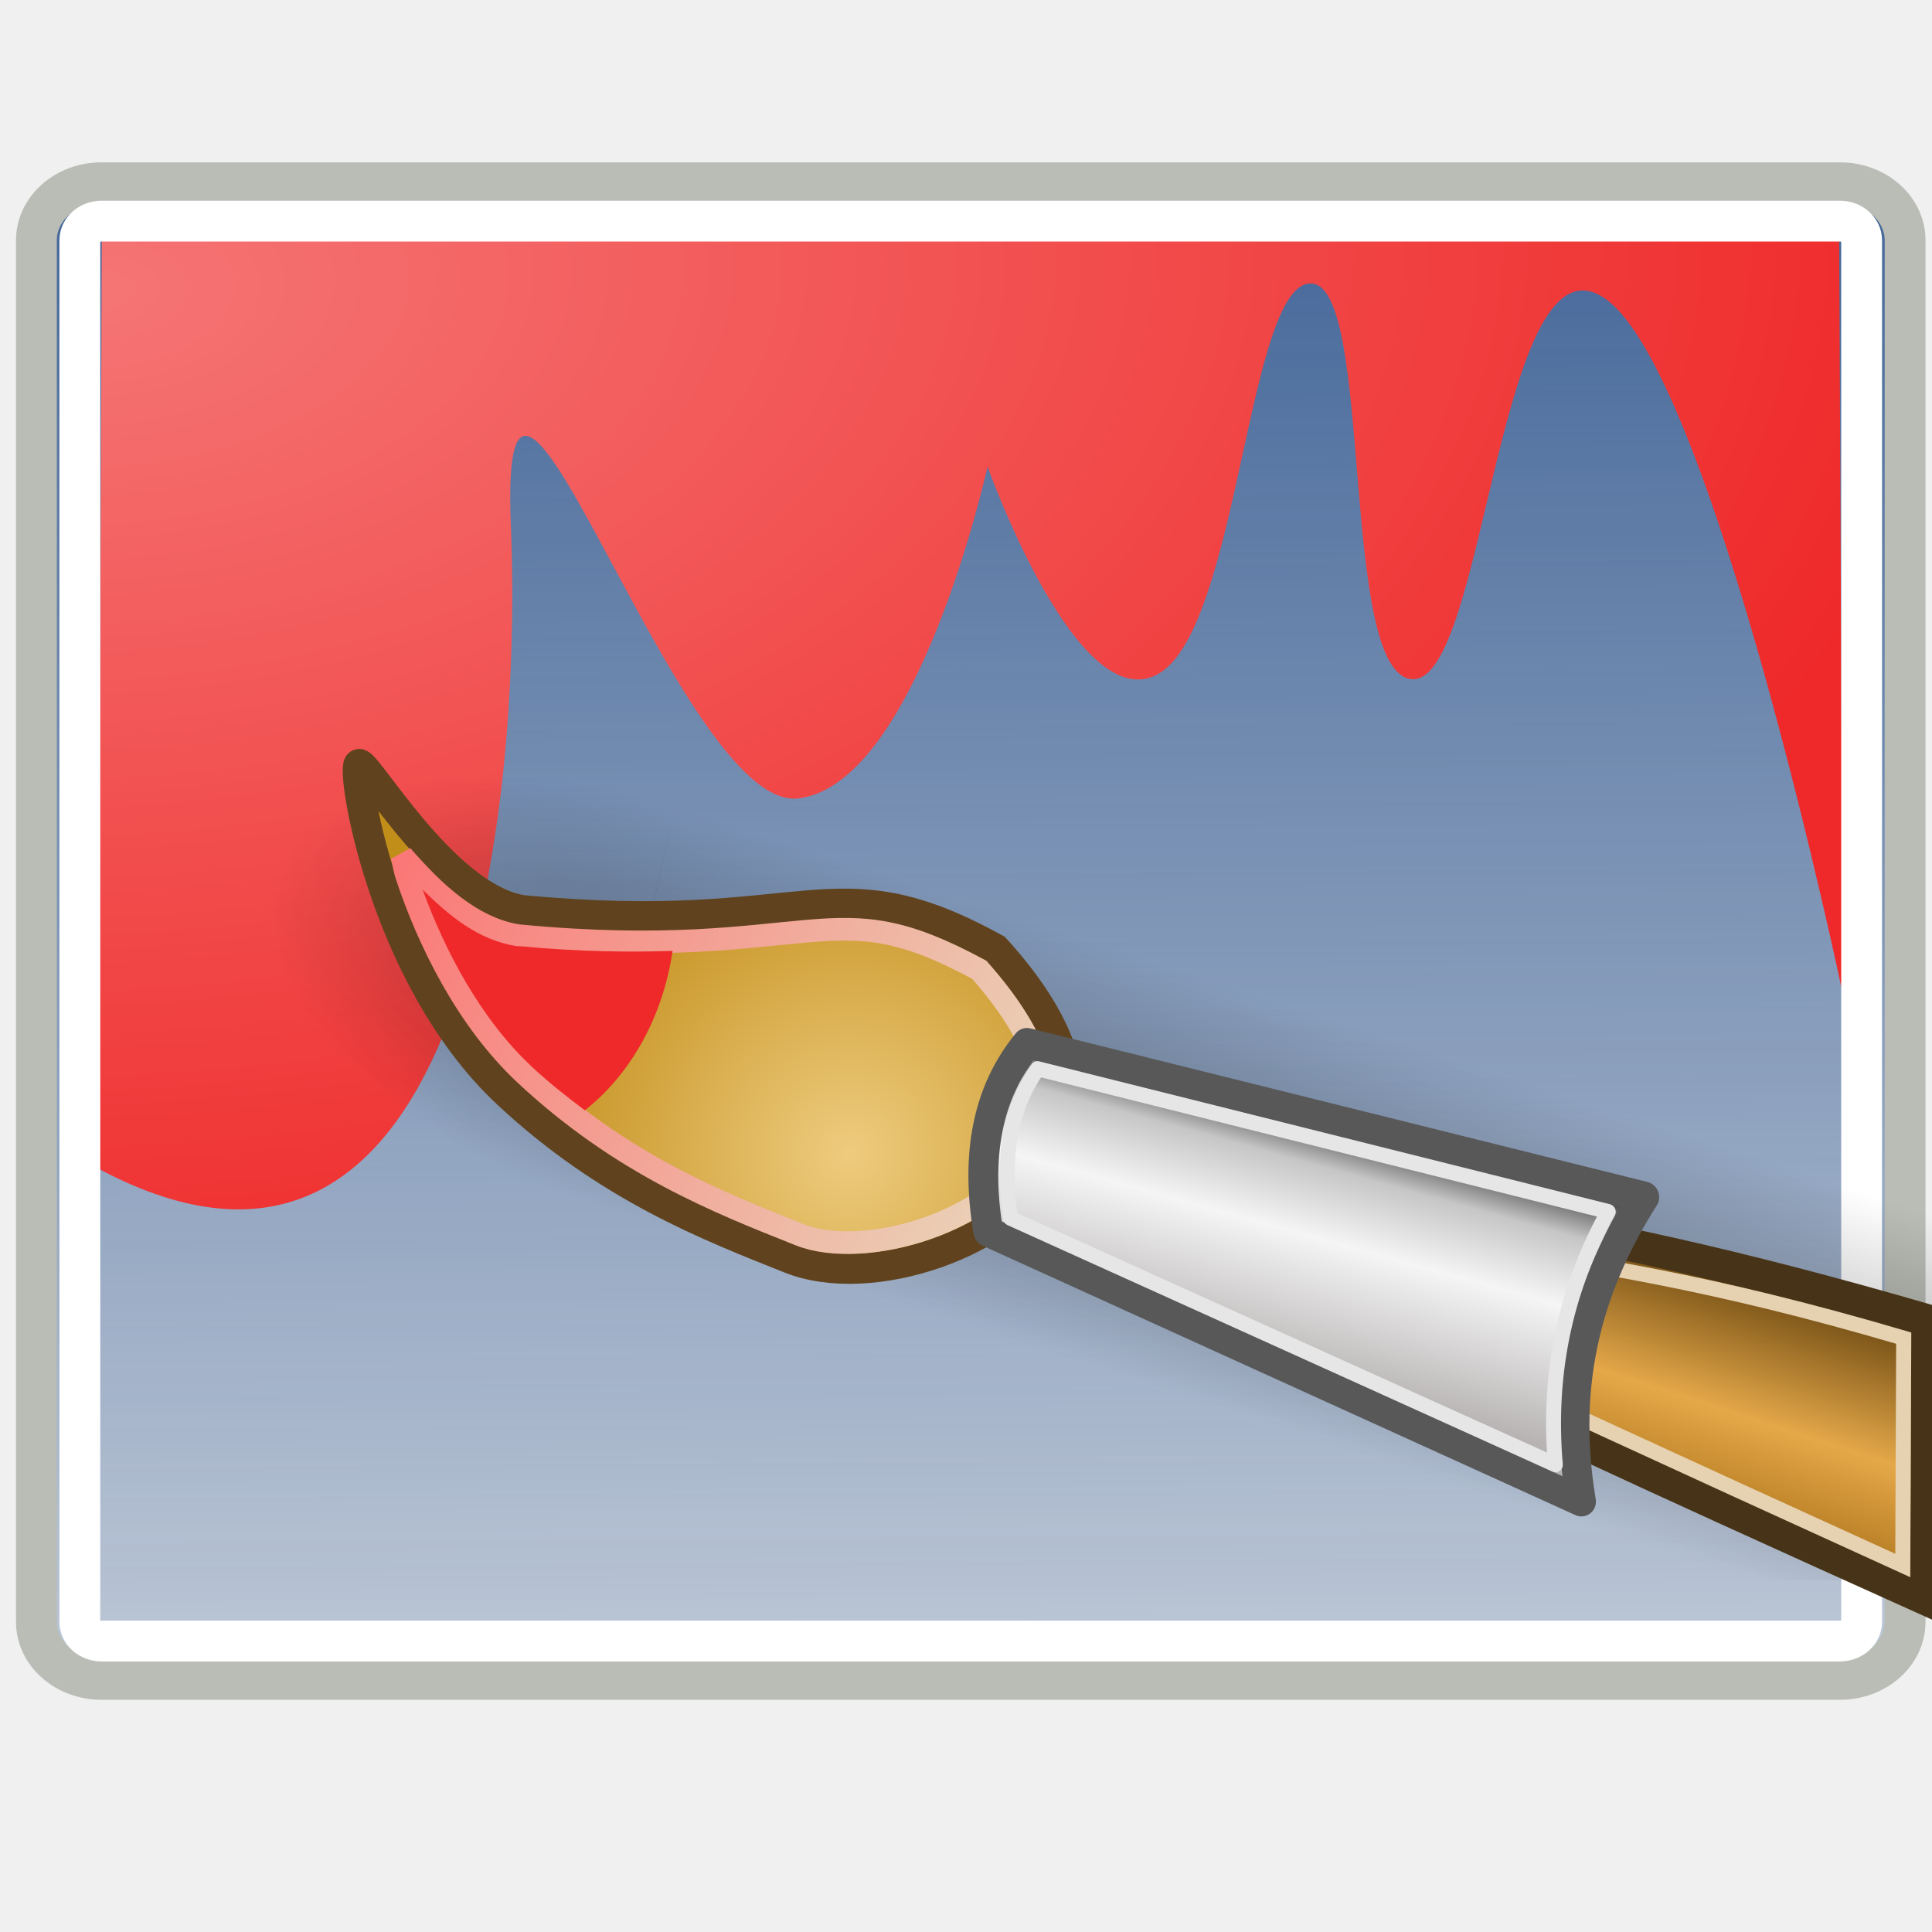
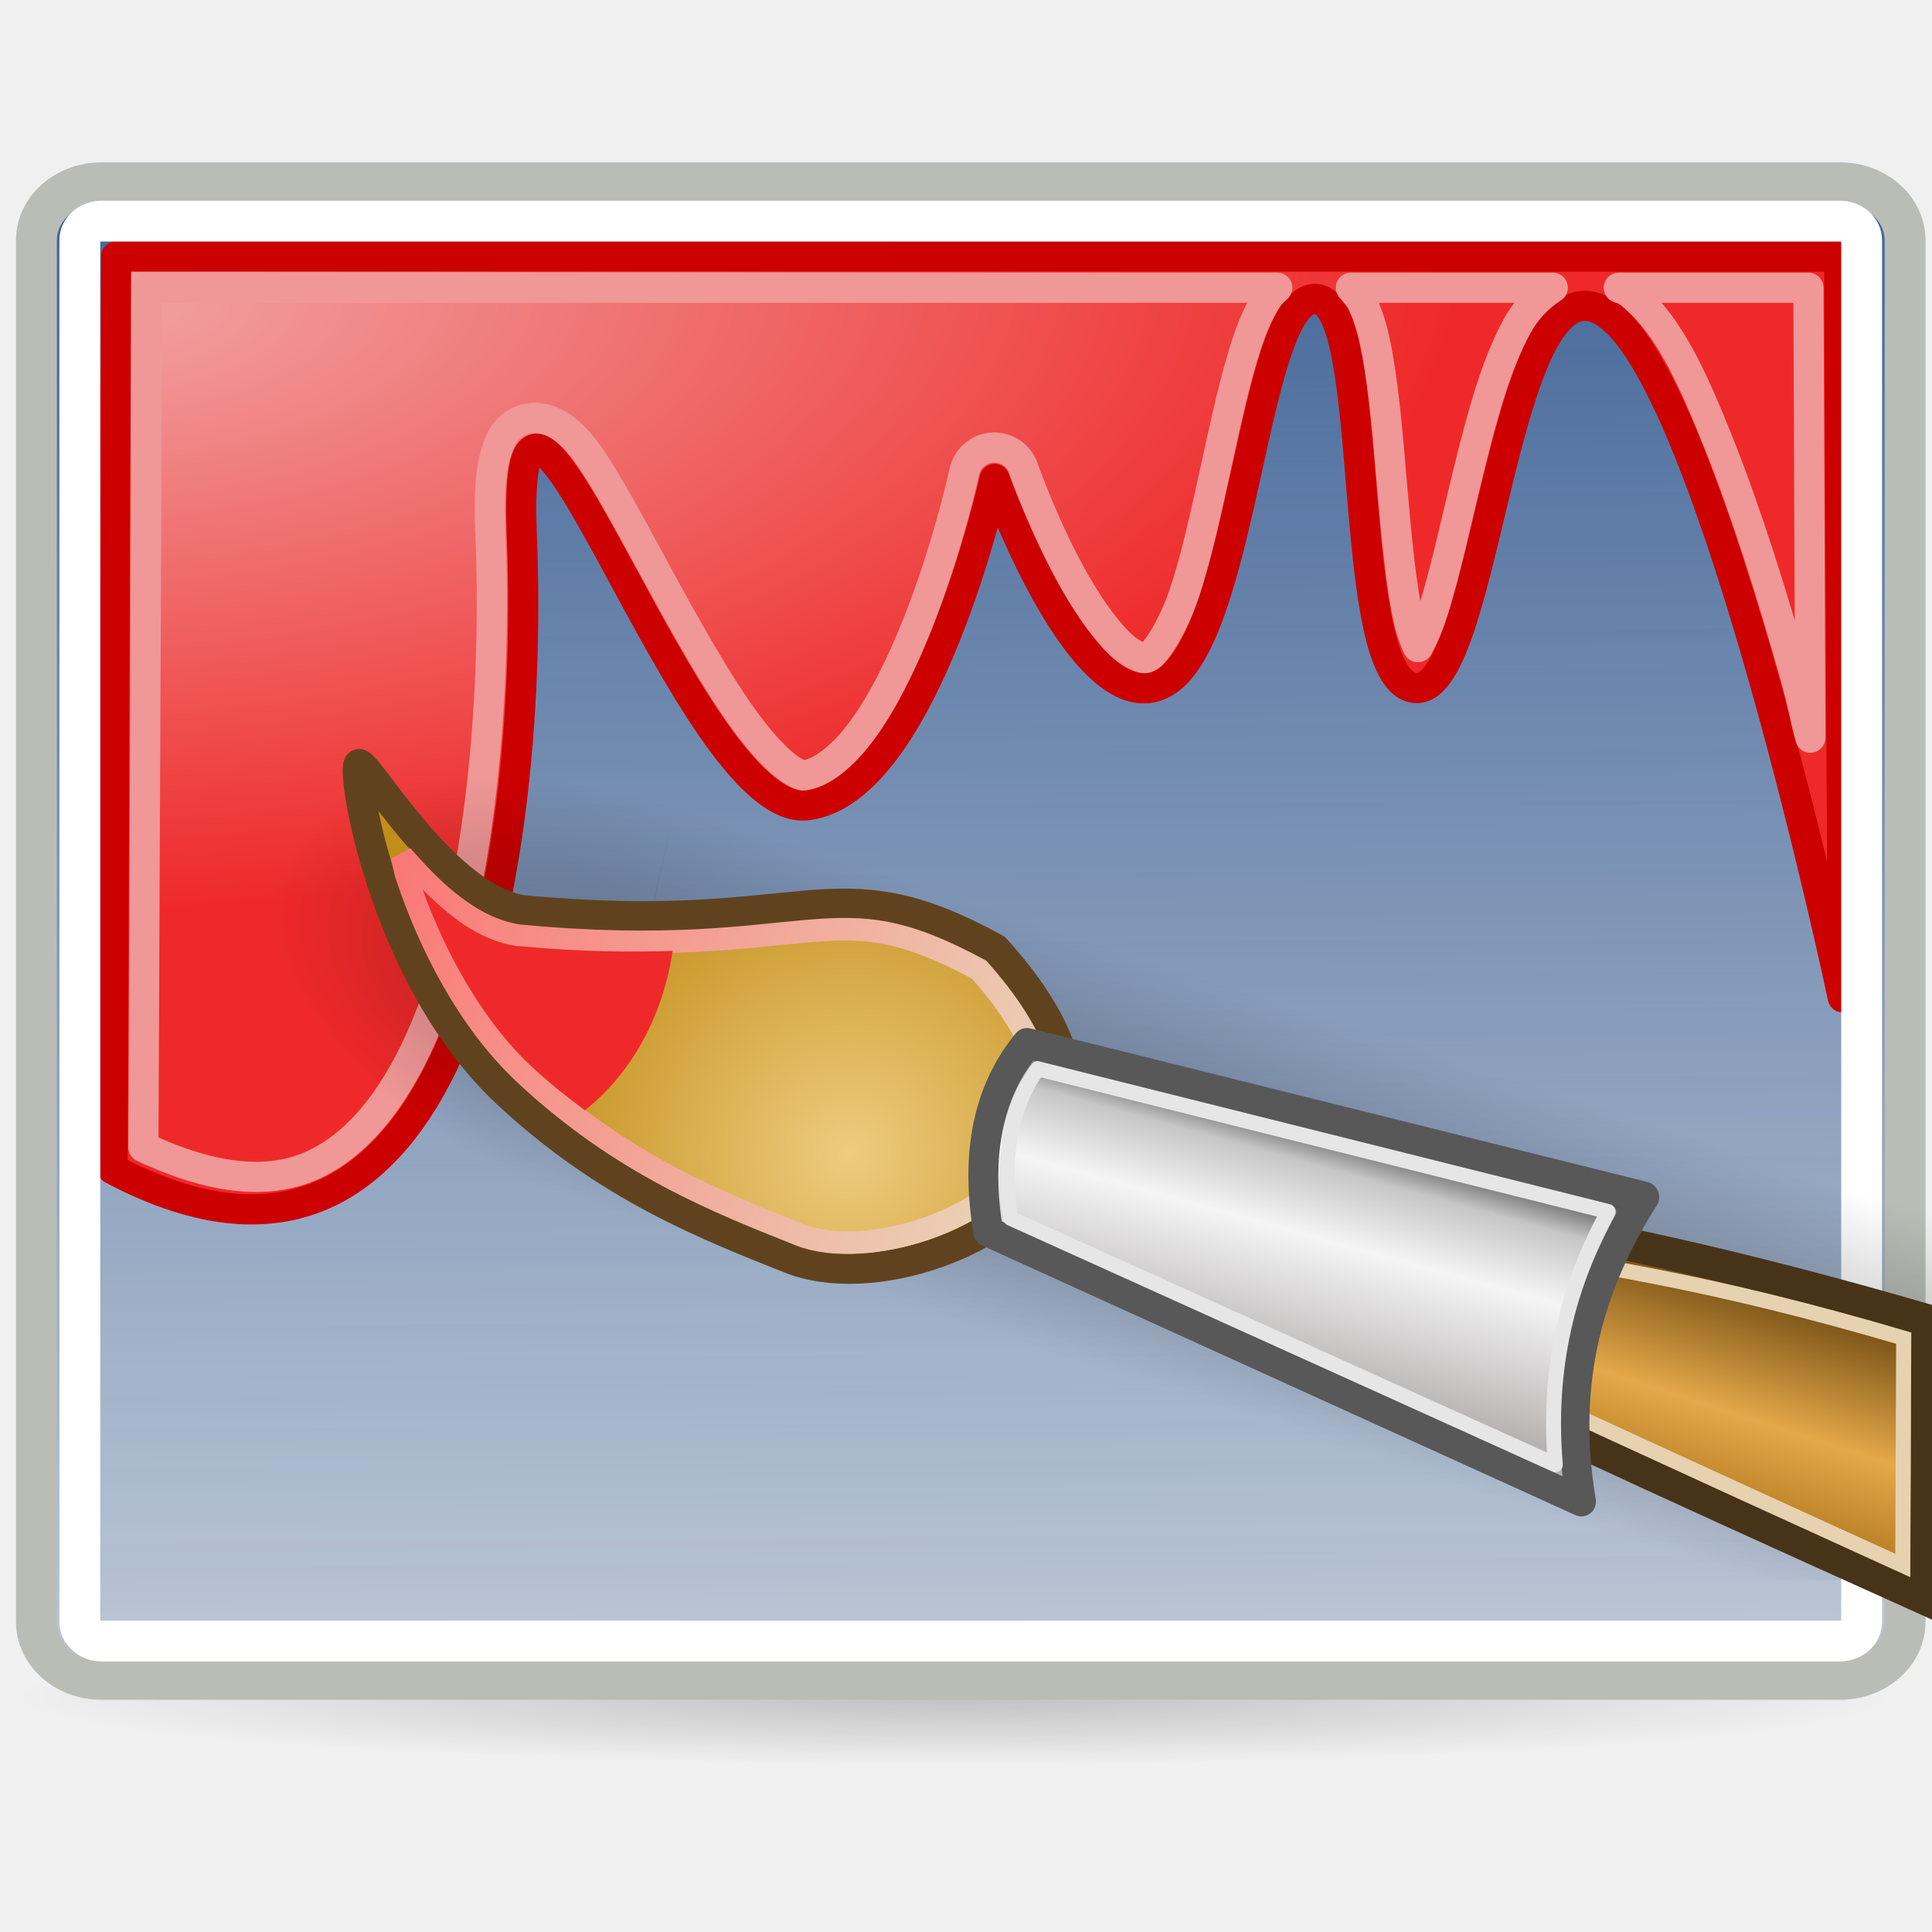
<svg xmlns="http://www.w3.org/2000/svg" xmlns:xlink="http://www.w3.org/1999/xlink" version="1.0" width="64" height="64" id="svg11622">
  <defs id="defs11624">
    <linearGradient id="linearGradient3354">
      <stop style="stop-color:#fb7575;stop-opacity:1;" offset="0" id="stop3356" />
      <stop style="stop-color:#ead4b9;stop-opacity:1;" offset="1" id="stop3358" />
    </linearGradient>
    <linearGradient id="linearGradient2941">
-       <stop style="stop-color:#f57575;stop-opacity:1;" offset="0" id="stop2943" />
+       <stop style="stop-color:#f1a1a1;stop-opacity:1;" offset="0" id="stop2943" />
      <stop style="stop-color:#ef2929;stop-opacity:1;" offset="1" id="stop2945" />
    </linearGradient>
    <linearGradient id="linearGradient3260">
      <stop style="stop-color:#204a87;stop-opacity:1;" offset="0" id="stop3262" />
      <stop style="stop-color:#204a87;stop-opacity:0;" offset="1" id="stop3264" />
    </linearGradient>
    <radialGradient gradientTransform="matrix(-1.957639,-9.2540676e-8,-1.2888861e-7,1.456579,110.0178,62.73803)" gradientUnits="userSpaceOnUse" xlink:href="#linearGradient51765" id="radialGradient54733" fy="-12.203" fx="51.438" r="2.172" cy="-12.203" cx="51.438" />
    <radialGradient gradientTransform="matrix(1.957639,-8.146468e-7,6.6614241e-7,1.456579,-59.01756,62.73807)" gradientUnits="userSpaceOnUse" xlink:href="#linearGradient51765" id="radialGradient54731" fy="-12.203" fx="51.438" r="2.172" cy="-12.203" cx="51.438" />
    <linearGradient gradientTransform="matrix(0.9788196,0,0,0.7154223,-8.500802,52.11272)" gradientUnits="userSpaceOnUse" xlink:href="#linearGradient47870" id="linearGradient54729" y2="-5.563" x2="32.085" y1="-14.402" x1="32.085" />
    <linearGradient id="linearGradient13816">
      <stop id="stop13818" offset="0" style="stop-color:#f7f7f6;stop-opacity:1" />
      <stop id="stop13820" offset="1" style="stop-color:#eff0ee;stop-opacity:0" />
    </linearGradient>
    <linearGradient id="linearGradient47870">
      <stop id="stop47872" offset="0" style="stop-color:#000000;stop-opacity:0" />
      <stop id="stop47878" offset="0.5" style="stop-color:#000000;stop-opacity:1" />
      <stop id="stop47874" offset="1" style="stop-color:#000000;stop-opacity:0" />
    </linearGradient>
    <linearGradient id="linearGradient51765">
      <stop id="stop51767" offset="0" style="stop-color:#000000;stop-opacity:1" />
      <stop id="stop51769" offset="1" style="stop-color:#000000;stop-opacity:0" />
    </linearGradient>
    <linearGradient id="linearGradient12914">
      <stop id="stop12916" offset="0" style="stop-color:#3465a4;stop-opacity:1" />
      <stop id="stop12918" offset="1" style="stop-color:#3465a4;stop-opacity:0" />
    </linearGradient>
    <linearGradient y2="-2.271" x2="19.424" y1="-4.502" x1="16.455" gradientTransform="matrix(0.9478724,0.5466487,-4.1689478e-2,1.003797,2.653338,23.66723)" gradientUnits="userSpaceOnUse" id="linearGradient2317" xlink:href="#linearGradient33721" />
    <linearGradient id="linearGradient2305">
      <stop style="stop-color:#000000;stop-opacity:1" offset="0" id="stop2307" />
      <stop style="stop-color:#000000;stop-opacity:0" offset="1" id="stop2309" />
    </linearGradient>
    <linearGradient id="linearGradient2297">
      <stop style="stop-color:#000000;stop-opacity:0" offset="0" id="stop2299" />
      <stop style="stop-color:#000000;stop-opacity:1" offset="0.5" id="stop2301" />
      <stop style="stop-color:#000000;stop-opacity:0" offset="1" id="stop2303" />
    </linearGradient>
    <linearGradient id="linearGradient33721">
      <stop id="stop33723" offset="0" style="stop-color:#b7b3b3;stop-opacity:1;" />
      <stop style="stop-color:#f5f5f5;stop-opacity:1;" offset="0.5" id="stop33729" />
      <stop id="stop33731" offset="0.75" style="stop-color:#c6c6c6;stop-opacity:1;" />
      <stop id="stop33725" offset="1" style="stop-color:#000000;stop-opacity:1;" />
    </linearGradient>
    <linearGradient id="linearGradient42491">
      <stop id="stop42493" offset="0" style="stop-color:#8f5802;stop-opacity:1;" />
      <stop style="stop-color:#e5a849;stop-opacity:1;" offset="0.5" id="stop42499" />
      <stop id="stop42495" offset="1" style="stop-color:#492d01;stop-opacity:1;" />
    </linearGradient>
    <linearGradient id="linearGradient5980">
      <stop id="stop5982" offset="0" style="stop-color:#eecb7e;stop-opacity:1;" />
      <stop id="stop5984" offset="1" style="stop-color:#c28e1a;stop-opacity:1;" />
    </linearGradient>
    <linearGradient id="linearGradient3237">
      <stop id="stop3239" offset="0" style="stop-color:#fce94f;stop-opacity:0.896;" />
      <stop id="stop3241" offset="1" style="stop-color:#fc2020;stop-opacity:1;" />
    </linearGradient>
    <linearGradient xlink:href="#linearGradient42491" id="linearGradient2347" gradientUnits="userSpaceOnUse" gradientTransform="matrix(1.574904,-1.387597,-1.191536,-1.8129,25.88795,55.32875)" x1="20.661" y1="-18.669" x2="24.813" y2="-15.544" />
    <radialGradient xlink:href="#linearGradient51765" id="radialGradient2350" gradientUnits="userSpaceOnUse" gradientTransform="matrix(-5.459551,-1.77266,0.6855133,-3.007663,310.072,87.76045)" cx="51.438" cy="-12.203" fx="51.438" fy="-12.203" r="2.172" />
    <linearGradient xlink:href="#linearGradient47870" id="linearGradient2353" gradientUnits="userSpaceOnUse" gradientTransform="matrix(2.729775,0.8863304,0.3367009,-1.477262,-25.45853,2.38074)" x1="32.085" y1="-14.402" x2="32.085" y2="-5.563" />
    <linearGradient xlink:href="#linearGradient3260" id="linearGradient2359" gradientUnits="userSpaceOnUse" gradientTransform="matrix(0.5070152,0.4427021,-0.5013331,0.4477196,33.50563,9.825056)" x1="-16.136" y1="-24.026" x2="78.609" y2="70.401" />
-     <radialGradient xlink:href="#linearGradient2941" id="radialGradient2947" cx="3.252" cy="-3.564" fx="3.252" fy="-3.564" r="28.896" gradientTransform="matrix(4.847919e-2,1.230988,-2.165577,0.1064714,-4.623853,6.008595)" gradientUnits="userSpaceOnUse" />
+     <radialGradient xlink:href="#linearGradient2941" id="radialGradient2947" cx="3.252" cy="-3.564" fx="3.252" fy="-3.564" r="28.896" gradientTransform="matrix(3.0643561e-2,0.6932376,-1.546337,7.4110402e-2,-1.882311,8.150153)" gradientUnits="userSpaceOnUse" />
    <radialGradient xlink:href="#linearGradient5980" id="radialGradient2966" gradientUnits="userSpaceOnUse" gradientTransform="matrix(1.762095,-0.769388,-0.7620466,-1.726831,41.55657,110.0165)" cx="8.689" cy="37.717" fx="8.689" fy="37.717" r="5.875" />
    <linearGradient xlink:href="#linearGradient3354" id="linearGradient4136" gradientUnits="userSpaceOnUse" x1="12.938" y1="27.353" x2="34.956" y2="37.721" />
+     <linearGradient y2="46.214" x2="-40.536" y1="28" x1="-36.786" gradientTransform="matrix(0.147241,3.467781e-2,-3.467781e-2,0.147241,5.799472,22.93783)" gradientUnits="userSpaceOnUse" id="linearGradient7379" xlink:href="#linearGradient5316" />
+     <linearGradient y2="43.714" x2="-37.143" y1="25.5" x1="-28.393" gradientTransform="matrix(0.147241,3.467781e-2,-3.467781e-2,0.147241,5.799472,22.93783)" gradientUnits="userSpaceOnUse" id="linearGradient7377" xlink:href="#linearGradient5268" />
+     <linearGradient y2="44.786" x2="-45.714" y1="25.321" x1="-55.893" gradientTransform="matrix(0.147241,3.467781e-2,-3.467781e-2,0.147241,5.799472,22.93783)" gradientUnits="userSpaceOnUse" id="linearGradient7375" xlink:href="#linearGradient5268" />
+     <radialGradient r="12.182" fy="20.011" fx="-32.547" cy="20.011" cx="-32.547" gradientTransform="matrix(0.147241,3.467781e-2,-1.445633e-2,6.138108e-2,4.361972,22.91414)" gradientUnits="userSpaceOnUse" id="radialGradient7373" xlink:href="#linearGradient5268" />
+     <linearGradient y2="9.429" x2="-28.929" y1="13.536" x1="-23.214" gradientTransform="matrix(0.147241,3.467781e-2,-3.467781e-2,0.147241,5.799472,22.93783)" gradientUnits="userSpaceOnUse" id="linearGradient7371" xlink:href="#linearGradient5268" />
+     <linearGradient y2="9.071" x2="-53.393" y1="14.607" x1="-61.429" gradientTransform="matrix(0.147241,3.467781e-2,-3.467781e-2,0.147241,5.799472,22.93783)" gradientUnits="userSpaceOnUse" id="linearGradient7369" xlink:href="#linearGradient5268" />
+     <linearGradient y2="13.893" x2="-31.071" y1="22.643" x1="-24.107" gradientTransform="matrix(0.147241,3.467781e-2,-3.467781e-2,0.147241,5.799472,22.93783)" gradientUnits="userSpaceOnUse" id="linearGradient7367" xlink:href="#linearGradient5268" />
+     <linearGradient y2="20.321" x2="-47.014" y1="28.042" x1="-47.014" gradientTransform="matrix(0.147241,3.467781e-2,-3.467781e-2,0.147241,5.799472,22.87972)" gradientUnits="userSpaceOnUse" id="linearGradient7365" xlink:href="#linearGradient5244" />
+     <linearGradient y2="-15.758" x2="24.701" y1="26.765" x1="23.81" gradientTransform="matrix(0.154028,3.627621e-2,-3.46176e-2,0.146985,-4.005288,21.16592)" gradientUnits="userSpaceOnUse" id="linearGradient7363" xlink:href="#linearGradient5268" />
+     <linearGradient y2="46.393" x2="-42.679" y1="28.357" x1="-46.429" gradientTransform="matrix(0.147241,3.467781e-2,-3.467781e-2,0.147241,24.37377,20.5514)" gradientUnits="userSpaceOnUse" id="linearGradient7361" xlink:href="#linearGradient5308" />
+     <linearGradient y2="13.893" x2="-50.536" y1="23" x1="-58.036" gradientTransform="matrix(0.147241,3.467781e-2,-3.467781e-2,0.147241,24.36513,20.59553)" gradientUnits="userSpaceOnUse" id="linearGradient7359" xlink:href="#linearGradient5268" />
+     <linearGradient y2="20.143" x2="-36.547" y1="27.107" x1="-37.143" gradientTransform="matrix(0.147241,3.467781e-2,-3.467781e-2,0.147241,24.37377,20.5514)" gradientUnits="userSpaceOnUse" id="linearGradient7357" xlink:href="#linearGradient5252" />
+     <linearGradient y2="8.288" x2="23.656" y1="8.478" x1="12.185" gradientTransform="matrix(0.179162,4.219576e-2,-4.219576e-2,0.179162,-8.790218,19.1685)" gradientUnits="userSpaceOnUse" id="linearGradient7355" xlink:href="#linearGradient4743" />
+     <linearGradient y2="36.625" x2="31.5" y1="12.25" x1="16.25" gradientTransform="matrix(0.55961,0,0,0.505142,10.66703,11.20925)" gradientUnits="userSpaceOnUse" id="linearGradient6910" xlink:href="#linearGradient6732" />
+     <linearGradient id="linearGradient5316">
+       <stop style="stop-color:#ef2929;stop-opacity:0;" offset="0" id="stop5318" />
+       <stop style="stop-color:#a40000;stop-opacity:1;" offset="1" id="stop5320" />
+     </linearGradient>
+     <linearGradient id="linearGradient5308">
+       <stop style="stop-color:#8ae234;stop-opacity:1;" offset="0" id="stop5310" />
+       <stop style="stop-color:#8ae234;stop-opacity:0;" offset="1" id="stop5312" />
+     </linearGradient>
+     <linearGradient id="linearGradient5268">
+       <stop style="stop-color:#c00;stop-opacity:1;" offset="0" id="stop5270" />
+       <stop style="stop-color:#a4003c;stop-opacity:0;" offset="1" id="stop5272" />
+     </linearGradient>
+     <linearGradient id="linearGradient5252">
+       <stop style="stop-color:#8ae234;stop-opacity:1;" offset="0" id="stop5254" />
+       <stop style="stop-color:#8ae234;stop-opacity:0;" offset="1" id="stop5256" />
+     </linearGradient>
+     <linearGradient id="linearGradient5244">
+       <stop style="stop-color:#8ae234;stop-opacity:1;" offset="0" id="stop5246" />
+       <stop style="stop-color:#8ae234;stop-opacity:0;" offset="1" id="stop5248" />
+     </linearGradient>
+     <linearGradient id="linearGradient4743">
+       <stop style="stop-color:#4e9a06;stop-opacity:1;" offset="0" id="stop4745" />
+       <stop id="stop4751" offset="0.5" style="stop-color:#73d216;stop-opacity:1;" />
+       <stop style="stop-color:#4e9a06;stop-opacity:1;" offset="1" id="stop4747" />
+     </linearGradient>
+     <linearGradient id="linearGradient6732">
+       <stop style="stop-color:#ffffff;stop-opacity:1;" offset="0" id="stop6734" />
+       <stop style="stop-color:#dddddd;stop-opacity:1;" offset="1" id="stop6736" />
+     </linearGradient>
+     <linearGradient y2="70.401" x2="78.609" y1="-24.026" x1="-16.136" gradientTransform="matrix(0.352191,0.348244,-0.348244,0.352191,24.91357,7.104779)" gradientUnits="userSpaceOnUse" id="linearGradient2336" xlink:href="#linearGradient6934" />
+     <linearGradient id="linearGradient5060">
+       <stop style="stop-color:black;stop-opacity:1;" offset="0" id="stop5062" />
+       <stop style="stop-color:black;stop-opacity:0;" offset="1" id="stop5064" />
+     </linearGradient>
+     <linearGradient id="linearGradient5048">
+       <stop style="stop-color:black;stop-opacity:0;" offset="0" id="stop5050" />
+       <stop id="stop5056" offset="0.5" style="stop-color:black;stop-opacity:1;" />
+       <stop style="stop-color:black;stop-opacity:0;" offset="1" id="stop5052" />
+     </linearGradient>
+     <linearGradient y2="609.505" x2="302.857" y1="366.648" x1="302.857" gradientTransform="matrix(2.774389,0,0,1.969706,-1892.179,-872.8854)" gradientUnits="userSpaceOnUse" id="linearGradient5027" xlink:href="#linearGradient5048" />
+     <radialGradient r="117.143" fy="486.648" fx="605.714" cy="486.648" cx="605.714" gradientTransform="matrix(2.774389,0,0,1.969706,-1891.633,-872.8854)" gradientUnits="userSpaceOnUse" id="radialGradient5029" xlink:href="#linearGradient5060" />
+     <radialGradient r="117.143" fy="486.648" fx="605.714" cy="486.648" cx="605.714" gradientTransform="matrix(-2.774389,0,0,1.969706,112.7623,-872.8854)" gradientUnits="userSpaceOnUse" id="radialGradient5031" xlink:href="#linearGradient5060" />
+     <radialGradient gradientUnits="userSpaceOnUse" gradientTransform="matrix(1,0,0,0.222222,0,31.88889)" r="22.5" fy="41" fx="22.5" cy="41" cx="22.5" id="radialGradient2307" xlink:href="#linearGradient2301" />
+     <linearGradient id="linearGradient2301">
+       <stop id="stop3291" offset="0" style="stop-color:#000000;stop-opacity:1;" />
+       <stop id="stop2305" offset="1" style="stop-color:#000000;stop-opacity:0;" />
+     </linearGradient>
+     <linearGradient id="linearGradient6934">
+       <stop style="stop-color:#204a87;stop-opacity:1;" offset="0" id="stop6936" />
+       <stop style="stop-color:#bdc9db;stop-opacity:1" offset="1" id="stop6938" />
+     </linearGradient>
+     <linearGradient xlink:href="#linearGradient6732" id="linearGradient3396" gradientUnits="userSpaceOnUse" gradientTransform="matrix(0.55961,0,0,0.505142,-44.6573,37.93118)" x1="16.25" y1="12.25" x2="31.5" y2="36.625" />
+     <linearGradient xlink:href="#linearGradient6934" id="linearGradient3404" gradientUnits="userSpaceOnUse" gradientTransform="matrix(0.352191,0.348244,-0.348244,0.352191,-30.41076,33.82671)" x1="-16.136" y1="-24.026" x2="78.609" y2="70.401" />
+     <radialGradient xlink:href="#linearGradient2301" id="radialGradient3407" gradientUnits="userSpaceOnUse" gradientTransform="matrix(1,0,0,0.222222,0,31.88889)" cx="22.5" cy="41" fx="22.5" fy="41" r="22.5" />
  </defs>
+   <path style="opacity:0.2;color:#000000;fill:url(#radialGradient3407);fill-opacity:1;fill-rule:nonzero;stroke:none;stroke-width:1;stroke-linecap:round;stroke-linejoin:miter;marker:none;marker-start:none;marker-mid:none;marker-end:none;stroke-miterlimit:4;stroke-dasharray:none;stroke-dashoffset:0;stroke-opacity:1;visibility:visible;display:inline;overflow:visible" id="path2299" d="M 45,41 A 22.5,5 0 1 1 0,41 A 22.5,5 0 1 1 45,41 z" transform="matrix(1.383515,0,0,0.4505603,0.4711075,37.73006)" />
  <rect style="color:#000000;fill:url(#linearGradient2359);fill-opacity:1;fill-rule:nonzero;stroke:#babdb6;stroke-width:1.353;stroke-linecap:round;stroke-linejoin:miter;marker:none;marker-start:none;marker-mid:none;marker-end:none;stroke-miterlimit:4;stroke-dasharray:none;stroke-dashoffset:0;stroke-opacity:1;visibility:visible;display:inline;overflow:visible" id="rect1304" width="61.903" height="49.578" x="1.206" y="6.054" rx="2.159" ry="1.907" />
-   <path style="fill:url(#radialGradient2947);fill-opacity:1;fill-rule:evenodd;stroke:none;stroke-width:3;stroke-linecap:round;stroke-linejoin:round;stroke-miterlimit:4;stroke-dashoffset:0;stroke-opacity:1" d="M 3.371,7.962 L 60.925,7.962 L 61.044,32.92 C 61.044,32.92 56.776,12.526 53.212,9.921 C 49.647,7.315 49.231,22.63 46.785,22.497 C 44.34,22.365 45.534,9.433 43.429,9.39 C 41.325,9.347 41.046,20.809 38.367,22.325 C 35.688,23.842 32.714,15.456 32.714,15.456 C 32.714,15.456 30.399,25.967 26.451,26.448 C 22.503,26.928 16.508,7.149 16.922,17.378 C 17.336,27.606 15.126,45.05 3.252,38.71 L 3.371,7.962 z" id="rect2361" />
+   <path style="fill:url(#radialGradient2947);fill-opacity:1;fill-rule:evenodd;stroke:#cc0000;stroke-width:1;stroke-linecap:round;stroke-linejoin:round;stroke-miterlimit:4;stroke-dasharray:none;stroke-dashoffset:0;stroke-opacity:1" d="M 3.846,8.499 L 60.926,8.499 L 61.044,33.039 C 61.044,33.039 56.812,12.986 53.276,10.424 C 49.741,7.862 49.328,22.921 46.903,22.791 C 44.477,22.66 45.662,9.945 43.574,9.903 C 41.487,9.86 41.211,21.13 38.554,22.622 C 35.897,24.113 32.948,15.867 32.948,15.867 C 32.948,15.867 30.651,26.203 26.736,26.675 C 22.821,27.147 16.876,7.699 17.286,17.757 C 17.697,27.814 15.504,44.966 3.728,38.732 L 3.846,8.499 z" id="rect2361" />
+   <path style="fill:none;fill-opacity:1;fill-rule:evenodd;stroke:#f09797;stroke-width:1;stroke-linecap:round;stroke-linejoin:round;stroke-miterlimit:4;stroke-dasharray:none;stroke-dashoffset:0;stroke-opacity:1" id="path3792" d="M 4.875,9.531 L 4.75,38 C 7.18,39.144 9.028,39.237 10.438,38.562 C 11.966,37.831 13.195,36.218 14.125,33.969 C 15.985,29.47 16.451,22.713 16.25,17.781 C 16.197,16.481 16.225,15.667 16.438,14.969 C 16.544,14.619 16.71,14.17 17.25,13.938 C 17.79,13.705 18.342,13.953 18.625,14.156 C 19.191,14.562 19.517,15.072 19.938,15.75 C 20.358,16.428 20.797,17.234 21.281,18.125 C 22.25,19.907 23.357,21.976 24.406,23.5 C 24.931,24.262 25.447,24.878 25.875,25.25 C 26.303,25.622 26.563,25.695 26.625,25.688 C 27.177,25.621 27.883,25.109 28.562,24.188 C 29.242,23.266 29.865,21.993 30.375,20.719 C 31.394,18.17 31.938,15.656 31.938,15.656 C 32.023,15.198 32.408,14.856 32.873,14.827 C 33.338,14.797 33.764,15.088 33.906,15.531 C 33.906,15.531 34.61,17.542 35.625,19.312 C 36.132,20.198 36.727,21.013 37.219,21.438 C 37.465,21.65 37.694,21.752 37.812,21.781 C 37.931,21.81 37.94,21.819 38.062,21.75 C 38.256,21.641 38.816,20.871 39.219,19.688 C 39.621,18.504 39.953,16.965 40.281,15.469 C 40.609,13.973 40.922,12.512 41.312,11.344 C 41.508,10.76 41.723,10.26 42.031,9.812 C 42.101,9.712 42.221,9.629 42.312,9.531 L 4.875,9.531 z M 44.75,9.531 C 44.887,9.695 45.038,9.854 45.125,10.031 C 45.373,10.537 45.506,11.074 45.625,11.719 C 45.864,13.009 45.989,14.625 46.125,16.219 C 46.261,17.813 46.415,19.396 46.656,20.5 C 46.752,20.938 46.867,21.205 46.969,21.438 C 47.122,21.158 47.293,20.797 47.469,20.25 C 47.878,18.979 48.258,17.168 48.688,15.438 C 49.117,13.707 49.572,12.051 50.25,10.812 C 50.538,10.287 50.927,9.86 51.438,9.531 L 44.75,9.531 z M 53.625,9.531 C 53.703,9.575 53.803,9.573 53.875,9.625 C 55.191,10.579 56.022,12.392 56.938,14.688 C 57.853,16.983 58.715,19.722 59.469,22.406 C 59.763,23.454 59.713,23.45 59.969,24.438 L 59.906,9.531 L 53.625,9.531 z" />
  <rect style="color:#000000;fill:none;fill-opacity:1;fill-rule:nonzero;stroke:#ffffff;stroke-width:1.353;stroke-linecap:round;stroke-linejoin:miter;marker:none;marker-start:none;marker-mid:none;marker-end:none;stroke-miterlimit:4;stroke-dasharray:none;stroke-dashoffset:0;stroke-opacity:1;visibility:visible;display:inline;overflow:visible" id="rect2179" width="59.024" height="47.036" x="2.645" y="7.325" rx="0.72" ry="0.636" />
  <path style="opacity:0.3;fill:url(#linearGradient2353);fill-opacity:1;fill-rule:evenodd;stroke:none;stroke-width:1.024;stroke-linecap:butt;stroke-linejoin:miter;stroke-miterlimit:4;stroke-dasharray:none;stroke-dashoffset:0;stroke-opacity:1" d="M 22.357,26.744 L 19.382,39.809 L 57.979,52.342 L 64.549,52.342 L 64.549,40.457 L 22.357,26.744 z" id="path2319" />
  <path id="path2321" style="opacity:0.3;fill:url(#radialGradient2350);fill-opacity:1;fill-rule:evenodd;stroke:none;stroke-width:1.024;stroke-linecap:butt;stroke-linejoin:miter;stroke-miterlimit:4;stroke-dasharray:none;stroke-dashoffset:0;stroke-opacity:1" d="M 19.392,39.814 L 22.37,26.75 C 15.822,24.677 9.843,25.835 9.029,29.409 C 8.214,32.983 12.867,37.643 19.392,39.814 z" />
  <path style="fill:url(#linearGradient2347);fill-opacity:1;fill-rule:evenodd;stroke:#473418;stroke-width:1.084px;stroke-linecap:butt;stroke-linejoin:miter;stroke-opacity:1" d="M 42.4,39.506 C 38.868,39.486 40.753,41.212 46.945,44.865 C 51.324,47.021 42.461,43.353 63.818,52.977 L 63.848,43.745 C 57.415,41.88 52.873,40.91 47.772,40.087 C 45.344,39.696 43.577,39.512 42.4,39.506 z" id="path37633" />
  <path style="fill:none;fill-opacity:1;fill-rule:evenodd;stroke:#e6d1b0;stroke-width:0.5;stroke-linecap:butt;stroke-linejoin:miter;stroke-miterlimit:4;stroke-dasharray:none;stroke-opacity:1" d="M 42.11,40.461 C 42.31,40.643 42.449,40.801 42.772,41.043 C 43.779,41.798 45.391,42.783 47.441,43.992 C 52.638,46.614 30.179,36.902 63.032,51.859 L 63.063,44.327 C 56.588,42.421 52.85,41.909 47.73,41.084 C 45.325,40.697 43.517,40.466 42.441,40.461 C 42.278,40.461 42.24,40.453 42.11,40.461 z" id="path3286" />
  <path style="fill:url(#radialGradient2966);fill-opacity:1;fill-rule:evenodd;stroke:#60431e;stroke-width:1;stroke-linecap:butt;stroke-linejoin:miter;stroke-miterlimit:4;stroke-dasharray:none;stroke-opacity:1" d="M 26.178,41.691 C 28.875,42.765 33.479,41.152 34.839,38.667 C 36.199,36.182 35.058,33.73 32.972,31.43 C 27.495,28.411 26.897,31.06 17.317,30.152 C 14.788,29.763 12.28,25.439 11.91,25.31 C 11.577,25.194 12.617,32.311 16.813,36.226 C 20.136,39.327 23.48,40.617 26.178,41.691 z" id="path30779" />
  <path style="fill:#f9ebac;fill-opacity:1;fill-rule:evenodd;stroke:none;stroke-width:1px;stroke-linecap:butt;stroke-linejoin:miter;stroke-opacity:1" d="M 77.969,16.583 C 77.85,17.104 77.639,18.095 77.612,18.432 L 78.113,18.442 C 78.062,17.998 78.033,17.023 77.969,16.583 z" id="path6302" />
  <path style="fill:none;fill-opacity:1;fill-rule:evenodd;stroke:url(#linearGradient4136);stroke-width:0.75;stroke-linecap:butt;stroke-linejoin:miter;stroke-miterlimit:4;stroke-dasharray:none;stroke-opacity:1" id="path4134" d="M 13.312,28.344 C 13.383,28.588 13.383,28.74 13.469,29 C 14.184,31.165 15.471,33.788 17.406,35.594 C 20.606,38.58 23.796,39.83 26.5,40.906 C 27.556,41.327 29.207,41.218 30.719,40.688 C 32.23,40.157 33.571,39.205 34.094,38.25 C 34.669,37.199 34.697,36.246 34.375,35.219 C 34.066,34.234 33.37,33.177 32.438,32.125 C 29.913,30.758 28.68,30.682 26.75,30.844 C 24.779,31.009 22.088,31.462 17.219,31 C 17.208,31 17.198,31 17.188,31 C 15.57,30.751 14.324,29.499 13.312,28.344 z" />
  <g id="g5995" transform="matrix(1.762095,-0.769388,-0.8049634,-1.824082,43.30277,113.9735)">
    <path id="rect30783" d="M 17.806,27.711 C 18.338,29.726 19.487,30.996 20.92,31.925 L 12.265,38.363 C 11.286,37.884 10.664,36.99 10.337,35.753 L 17.806,27.711 z" style="fill:url(#linearGradient2317);fill-opacity:1;fill-rule:evenodd;stroke:#585858;stroke-width:0.511;stroke-linecap:round;stroke-linejoin:round;stroke-miterlimit:4;stroke-dasharray:none;stroke-dashoffset:0;stroke-opacity:1" />
    <path d="M 17.656,28.438 L 10.781,35.812 C 11.073,36.802 11.536,37.491 12.25,37.906 L 20.25,31.938 C 19.121,31.106 18.203,29.979 17.656,28.438 z" id="path4433" style="fill:none;fill-opacity:1;fill-rule:evenodd;stroke:#e6e6e6;stroke-width:0.255;stroke-linecap:round;stroke-linejoin:round;stroke-miterlimit:4;stroke-dasharray:none;stroke-dashoffset:0;stroke-opacity:1" />
  </g>
  <path style="opacity:1;fill:#ef2929;fill-opacity:1;fill-rule:evenodd;stroke:none;stroke-width:0.75;stroke-linecap:round;stroke-linejoin:round;stroke-miterlimit:4;stroke-dasharray:none;stroke-dashoffset:0;stroke-opacity:1" id="path4526" d="M 14,29.469 C 14.732,31.478 15.913,33.746 17.625,35.344 C 18.214,35.893 18.791,36.343 19.375,36.781 C 20.911,35.562 21.958,33.675 22.281,31.5 C 20.891,31.543 19.278,31.537 17.219,31.344 C 17.204,31.344 17.202,31.344 17.188,31.344 C 17.167,31.346 17.146,31.346 17.125,31.344 C 15.835,31.145 14.867,30.325 14,29.469 z" />
</svg>
